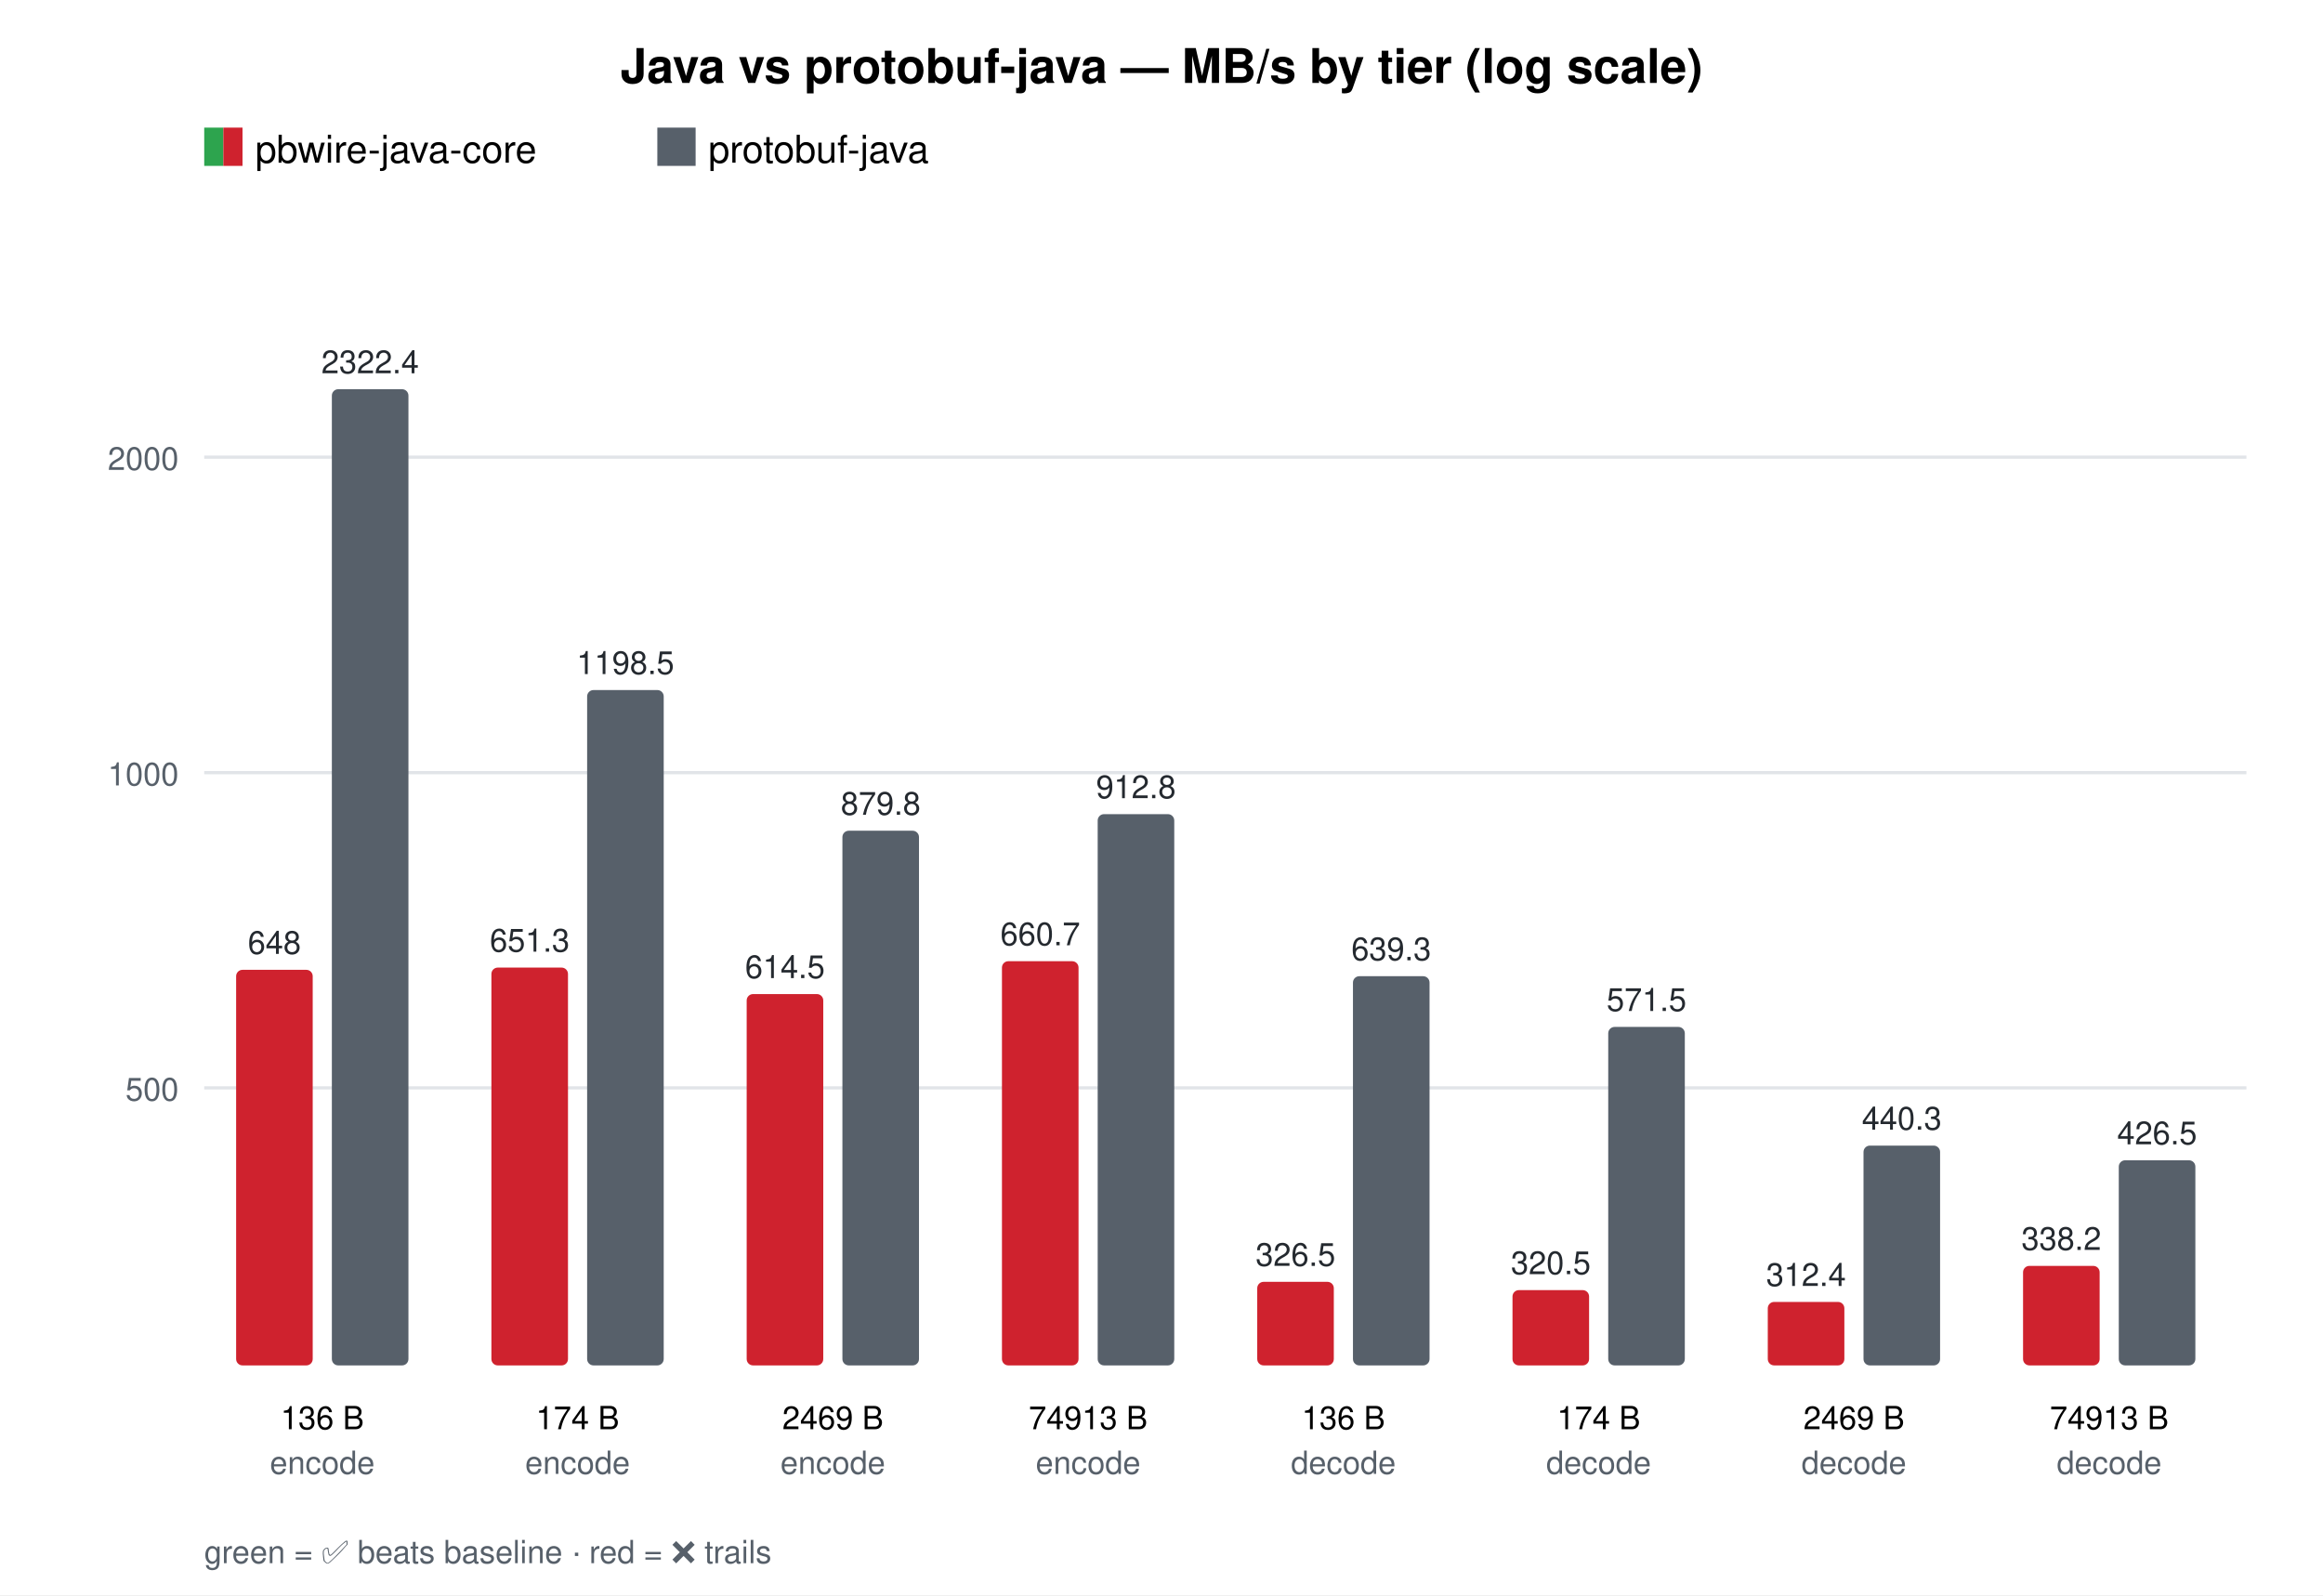
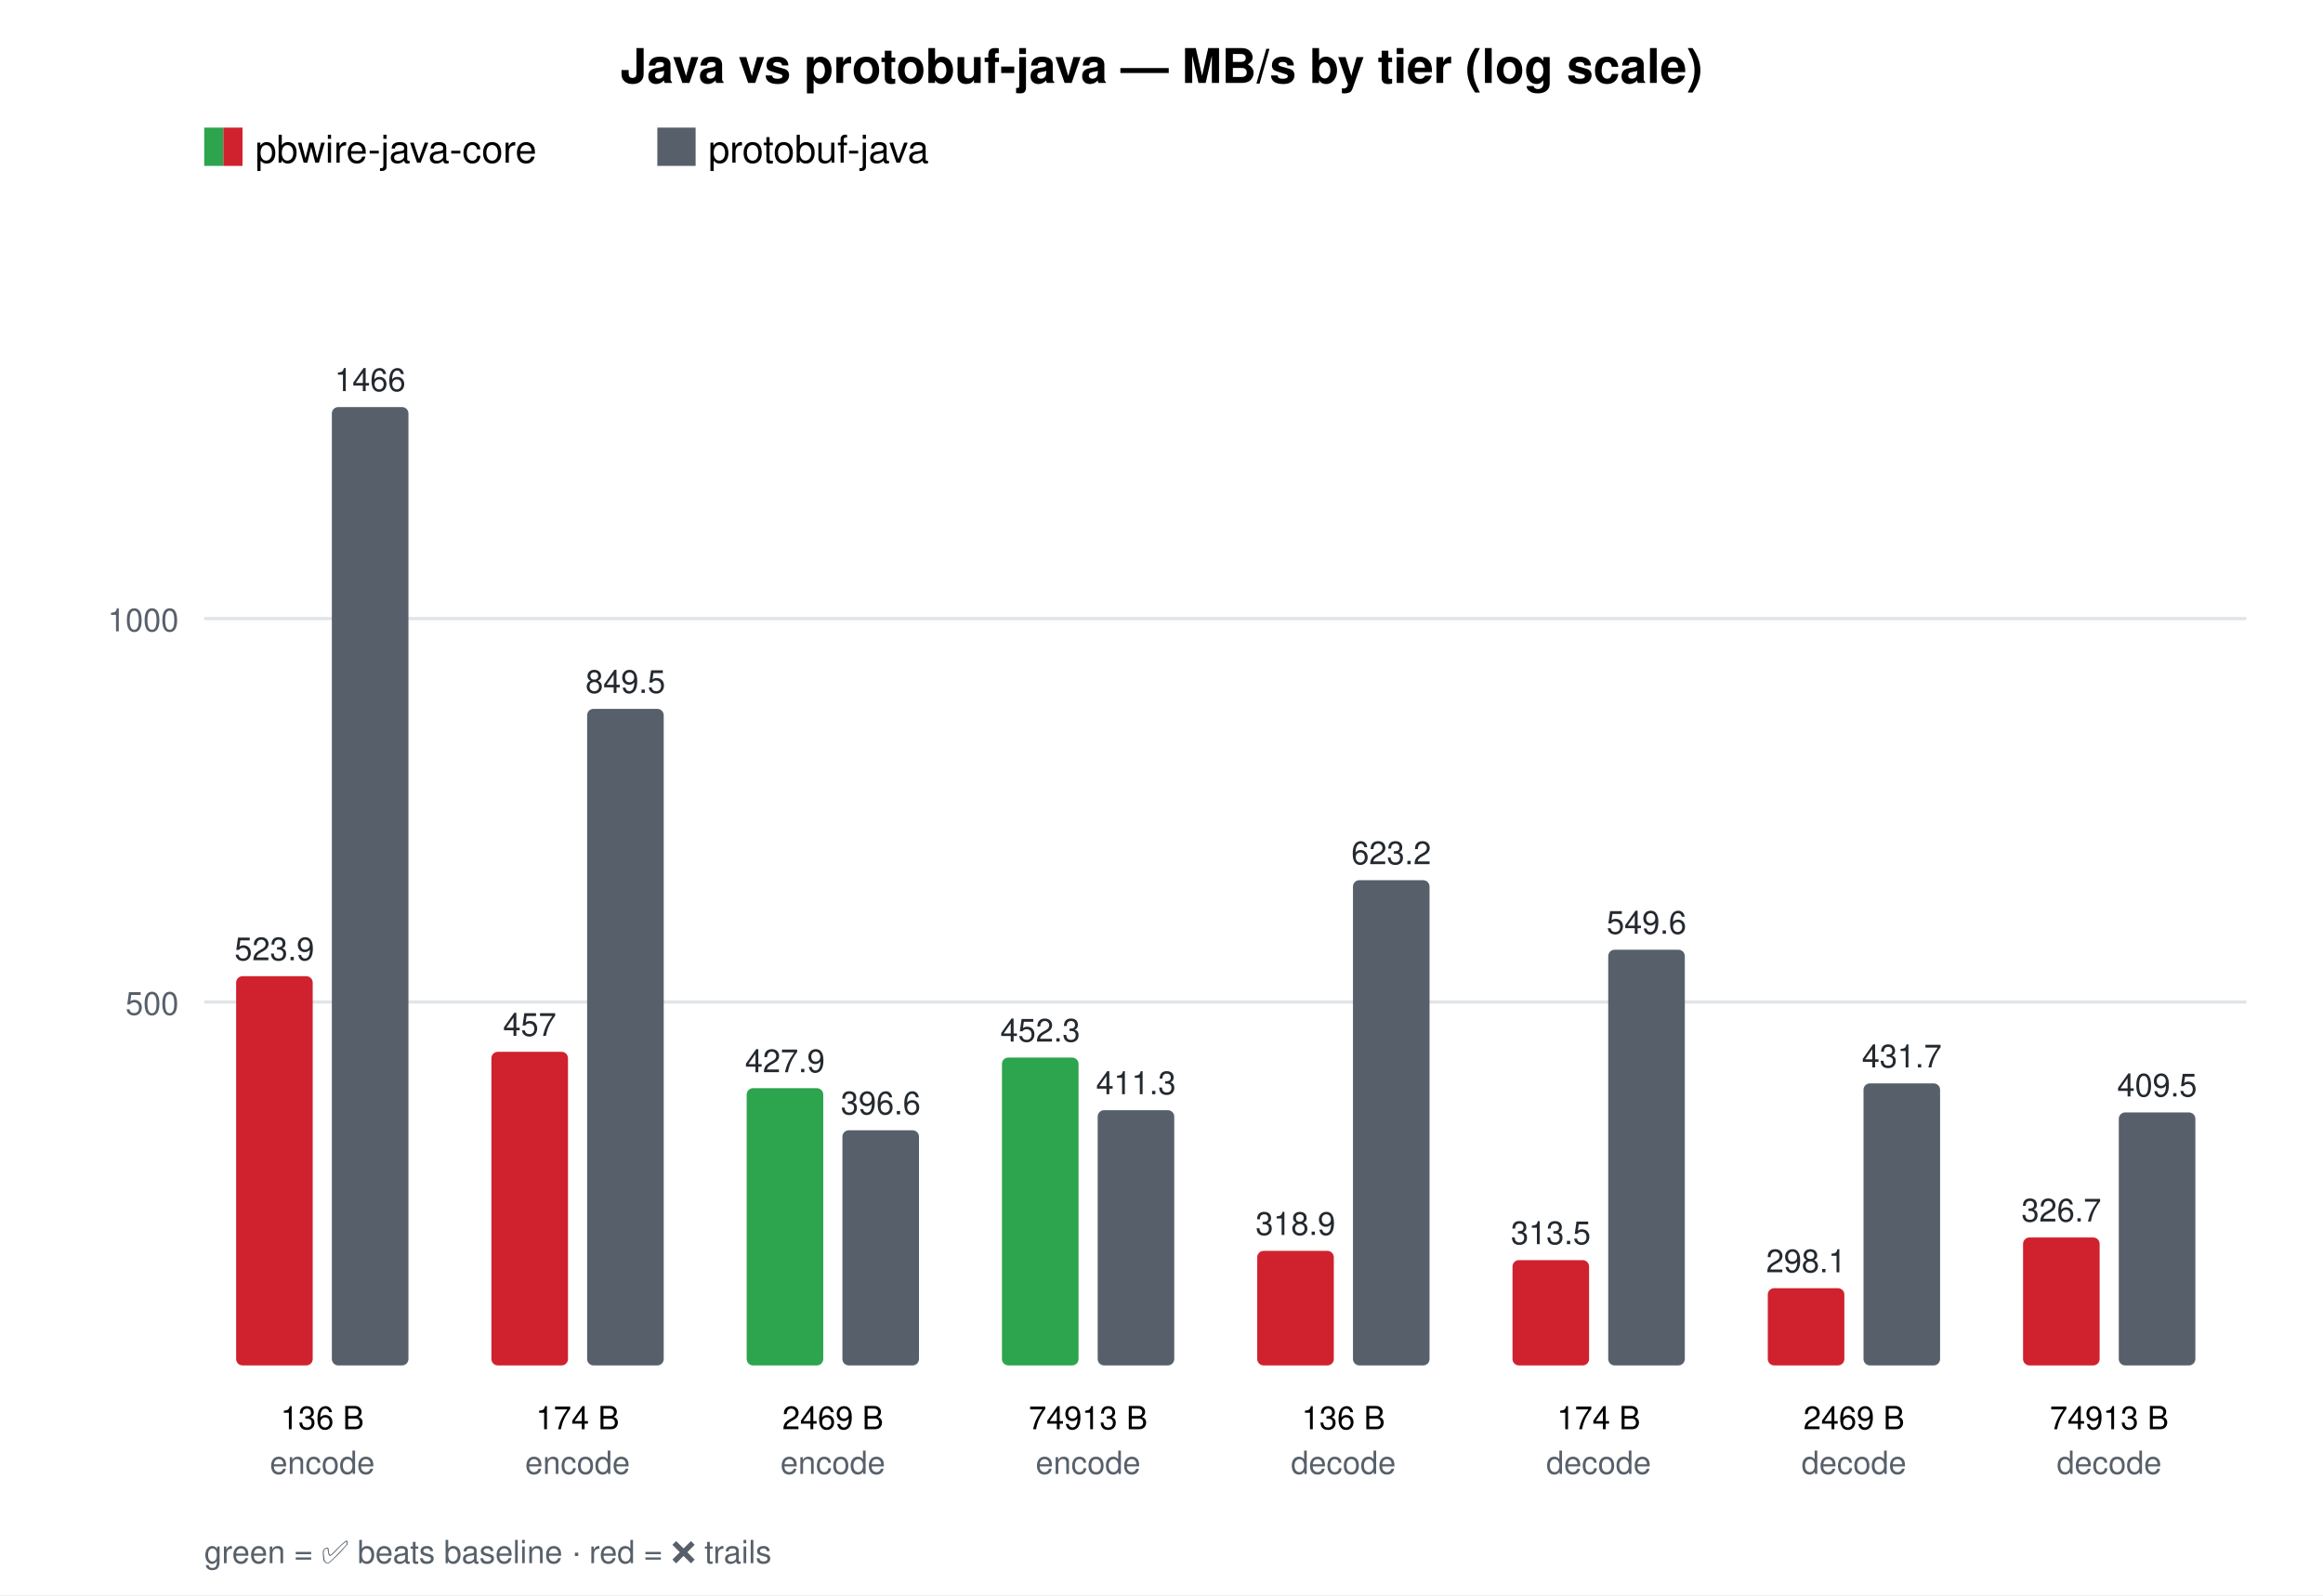
<svg xmlns="http://www.w3.org/2000/svg" width="728" height="500" font-family="Helvetica, Arial, sans-serif">
  <rect width="728" height="500" fill="#ffffff" />
  <text x="364.0" y="26" text-anchor="middle" font-size="15" font-weight="bold">Java vs protobuf-java — MB/s by tier (log scale)</text>
  <rect x="64" y="40" width="6" height="12" fill="#2da44e" />
  <rect x="70" y="40" width="6" height="12" fill="#cf222e" />
  <text x="80" y="51" font-size="12">pbwire-java-core</text>
  <rect x="206.0" y="40" width="12" height="12" fill="#57606a" />
  <text x="222.0" y="51" font-size="12">protobuf-java</text>
-   <line x1="64" y1="341.0" x2="704" y2="341.0" stroke="#e1e4e8" />
-   <text x="56" y="345.0" text-anchor="end" font-size="10" fill="#57606a">500</text>
-   <line x1="64" y1="242.2" x2="704" y2="242.2" stroke="#e1e4e8" />
-   <text x="56" y="246.2" text-anchor="end" font-size="10" fill="#57606a">1000</text>
-   <line x1="64" y1="143.3" x2="704" y2="143.3" stroke="#e1e4e8" />
-   <text x="56" y="147.3" text-anchor="end" font-size="10" fill="#57606a">2000</text>
+   <line x1="64" y1="314.1" x2="704" y2="314.1" stroke="#e1e4e8" />
+   <text x="56" y="318.1" text-anchor="end" font-size="10" fill="#57606a">500</text>
+   <line x1="64" y1="193.9" x2="704" y2="193.9" stroke="#e1e4e8" />
+   <text x="56" y="197.9" text-anchor="end" font-size="10" fill="#57606a">1000</text>
  <text x="101.0" y="448" text-anchor="middle" font-size="10">136 B</text>
  <text x="101.0" y="462" text-anchor="middle" font-size="10" fill="#57606a">encode</text>
-   <rect x="74.0" y="304.0" width="24" height="124.0" rx="2" fill="#cf222e" />
-   <text x="86.0" y="299.0" text-anchor="middle" font-size="10" fill="#24292f">648</text>
-   <rect x="104.0" y="122.0" width="24" height="306.0" rx="2" fill="#57606a" />
-   <text x="116.0" y="117.0" text-anchor="middle" font-size="10" fill="#24292f">2322.4</text>
+   <rect x="74.0" y="306.0" width="24" height="122.0" rx="2" fill="#cf222e" />
+   <text x="86.0" y="301.0" text-anchor="middle" font-size="10" fill="#24292f">523.9</text>
+   <rect x="104.0" y="127.6" width="24" height="300.4" rx="2" fill="#57606a" />
+   <text x="116.0" y="122.6" text-anchor="middle" font-size="10" fill="#24292f">1466</text>
  <text x="181.0" y="448" text-anchor="middle" font-size="10">174 B</text>
  <text x="181.0" y="462" text-anchor="middle" font-size="10" fill="#57606a">encode</text>
-   <rect x="154.0" y="303.3" width="24" height="124.7" rx="2" fill="#cf222e" />
-   <text x="166.0" y="298.3" text-anchor="middle" font-size="10" fill="#24292f">651.3</text>
-   <rect x="184.0" y="216.3" width="24" height="211.7" rx="2" fill="#57606a" />
-   <text x="196.0" y="211.3" text-anchor="middle" font-size="10" fill="#24292f">1198.5</text>
+   <rect x="154.0" y="329.7" width="24" height="98.3" rx="2" fill="#cf222e" />
+   <text x="166.0" y="324.7" text-anchor="middle" font-size="10" fill="#24292f">457</text>
+   <rect x="184.0" y="222.2" width="24" height="205.8" rx="2" fill="#57606a" />
+   <text x="196.0" y="217.2" text-anchor="middle" font-size="10" fill="#24292f">849.5</text>
  <text x="261.0" y="448" text-anchor="middle" font-size="10">2469 B</text>
  <text x="261.0" y="462" text-anchor="middle" font-size="10" fill="#57606a">encode</text>
-   <rect x="234.0" y="311.6" width="24" height="116.4" rx="2" fill="#cf222e" />
-   <text x="246.0" y="306.6" text-anchor="middle" font-size="10" fill="#24292f">614.5</text>
-   <rect x="264.0" y="260.4" width="24" height="167.6" rx="2" fill="#57606a" />
-   <text x="276.0" y="255.4" text-anchor="middle" font-size="10" fill="#24292f">879.8</text>
+   <rect x="234.0" y="341.1" width="24" height="86.9" rx="2" fill="#2da44e" />
+   <text x="246.0" y="336.1" text-anchor="middle" font-size="10" fill="#24292f">427.9</text>
+   <rect x="264.0" y="354.3" width="24" height="73.7" rx="2" fill="#57606a" />
+   <text x="276.0" y="349.3" text-anchor="middle" font-size="10" fill="#24292f">396.6</text>
  <text x="341.0" y="448" text-anchor="middle" font-size="10">74913 B</text>
  <text x="341.0" y="462" text-anchor="middle" font-size="10" fill="#57606a">encode</text>
-   <rect x="314.0" y="301.3" width="24" height="126.7" rx="2" fill="#cf222e" />
-   <text x="326.0" y="296.3" text-anchor="middle" font-size="10" fill="#24292f">660.7</text>
-   <rect x="344.0" y="255.2" width="24" height="172.8" rx="2" fill="#57606a" />
-   <text x="356.0" y="250.2" text-anchor="middle" font-size="10" fill="#24292f">912.8</text>
+   <rect x="314.0" y="331.5" width="24" height="96.5" rx="2" fill="#2da44e" />
+   <text x="326.0" y="326.5" text-anchor="middle" font-size="10" fill="#24292f">452.3</text>
+   <rect x="344.0" y="348.0" width="24" height="80.0" rx="2" fill="#57606a" />
+   <text x="356.0" y="343.0" text-anchor="middle" font-size="10" fill="#24292f">411.3</text>
  <text x="421.0" y="448" text-anchor="middle" font-size="10">136 B</text>
  <text x="421.0" y="462" text-anchor="middle" font-size="10" fill="#57606a">decode</text>
-   <rect x="394.0" y="401.8" width="24" height="26.2" rx="2" fill="#cf222e" />
-   <text x="406.0" y="396.8" text-anchor="middle" font-size="10" fill="#24292f">326.5</text>
-   <rect x="424.0" y="306.0" width="24" height="122.0" rx="2" fill="#57606a" />
-   <text x="436.0" y="301.0" text-anchor="middle" font-size="10" fill="#24292f">639.3</text>
+   <rect x="394.0" y="392.1" width="24" height="35.9" rx="2" fill="#cf222e" />
+   <text x="406.0" y="387.1" text-anchor="middle" font-size="10" fill="#24292f">318.9</text>
+   <rect x="424.0" y="275.9" width="24" height="152.1" rx="2" fill="#57606a" />
+   <text x="436.0" y="270.9" text-anchor="middle" font-size="10" fill="#24292f">623.2</text>
  <text x="501.0" y="448" text-anchor="middle" font-size="10">174 B</text>
  <text x="501.0" y="462" text-anchor="middle" font-size="10" fill="#57606a">decode</text>
-   <rect x="474.0" y="404.4" width="24" height="23.6" rx="2" fill="#cf222e" />
-   <text x="486.0" y="399.4" text-anchor="middle" font-size="10" fill="#24292f">320.5</text>
-   <rect x="504.0" y="321.9" width="24" height="106.1" rx="2" fill="#57606a" />
-   <text x="516.0" y="316.9" text-anchor="middle" font-size="10" fill="#24292f">571.5</text>
+   <rect x="474.0" y="395.0" width="24" height="33.0" rx="2" fill="#cf222e" />
+   <text x="486.0" y="390.0" text-anchor="middle" font-size="10" fill="#24292f">313.5</text>
+   <rect x="504.0" y="297.7" width="24" height="130.3" rx="2" fill="#57606a" />
+   <text x="516.0" y="292.7" text-anchor="middle" font-size="10" fill="#24292f">549.6</text>
  <text x="581.0" y="448" text-anchor="middle" font-size="10">2469 B</text>
  <text x="581.0" y="462" text-anchor="middle" font-size="10" fill="#57606a">decode</text>
-   <rect x="554.0" y="408.1" width="24" height="19.9" rx="2" fill="#cf222e" />
-   <text x="566.0" y="403.1" text-anchor="middle" font-size="10" fill="#24292f">312.4</text>
-   <rect x="584.0" y="359.1" width="24" height="68.9" rx="2" fill="#57606a" />
-   <text x="596.0" y="354.1" text-anchor="middle" font-size="10" fill="#24292f">440.3</text>
+   <rect x="554.0" y="403.8" width="24" height="24.2" rx="2" fill="#cf222e" />
+   <text x="566.0" y="398.8" text-anchor="middle" font-size="10" fill="#24292f">298.1</text>
+   <rect x="584.0" y="339.6" width="24" height="88.4" rx="2" fill="#57606a" />
+   <text x="596.0" y="334.6" text-anchor="middle" font-size="10" fill="#24292f">431.7</text>
  <text x="661.0" y="448" text-anchor="middle" font-size="10">74913 B</text>
  <text x="661.0" y="462" text-anchor="middle" font-size="10" fill="#57606a">decode</text>
-   <rect x="634.0" y="396.8" width="24" height="31.2" rx="2" fill="#cf222e" />
-   <text x="646.0" y="391.8" text-anchor="middle" font-size="10" fill="#24292f">338.2</text>
-   <rect x="664.0" y="363.7" width="24" height="64.3" rx="2" fill="#57606a" />
-   <text x="676.0" y="358.7" text-anchor="middle" font-size="10" fill="#24292f">426.5</text>
+   <rect x="634.0" y="387.9" width="24" height="40.1" rx="2" fill="#cf222e" />
+   <text x="646.0" y="382.9" text-anchor="middle" font-size="10" fill="#24292f">326.7</text>
+   <rect x="664.0" y="348.7" width="24" height="79.3" rx="2" fill="#57606a" />
+   <text x="676.0" y="343.7" text-anchor="middle" font-size="10" fill="#24292f">409.5</text>
  <text x="64" y="490" font-size="10" fill="#57606a">green = ✅ beats baseline · red = ❌ trails</text>
</svg>
